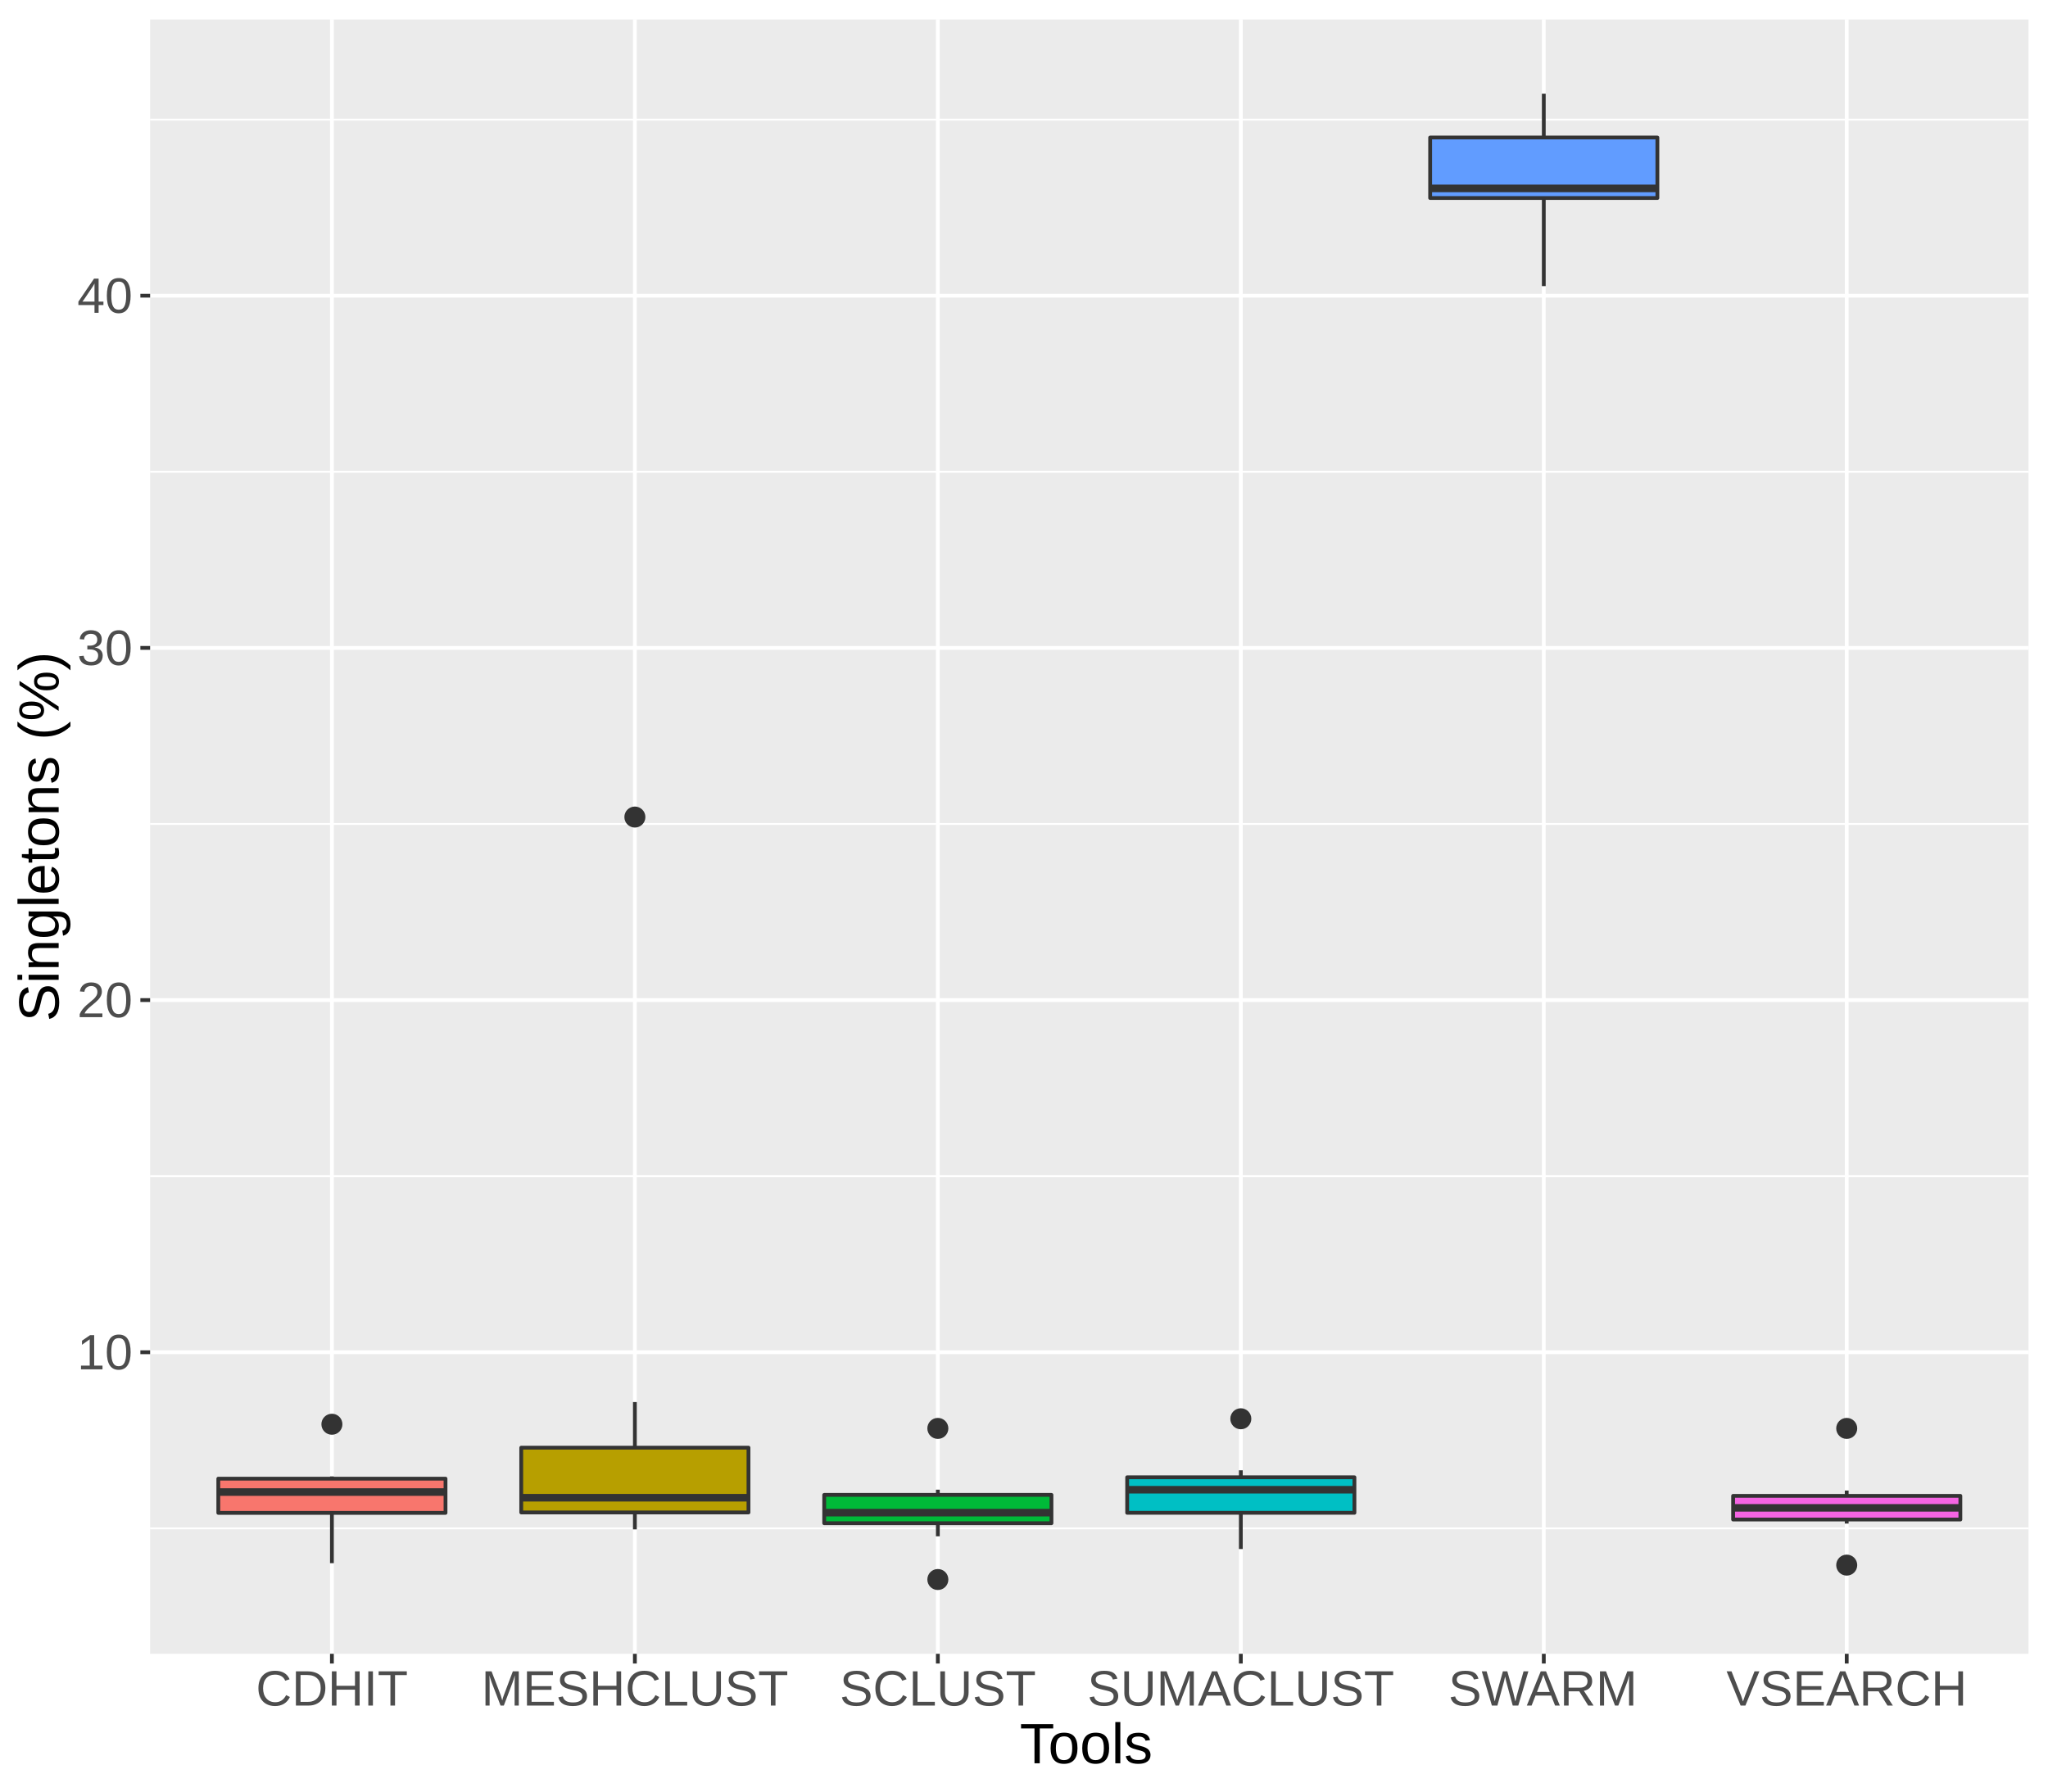
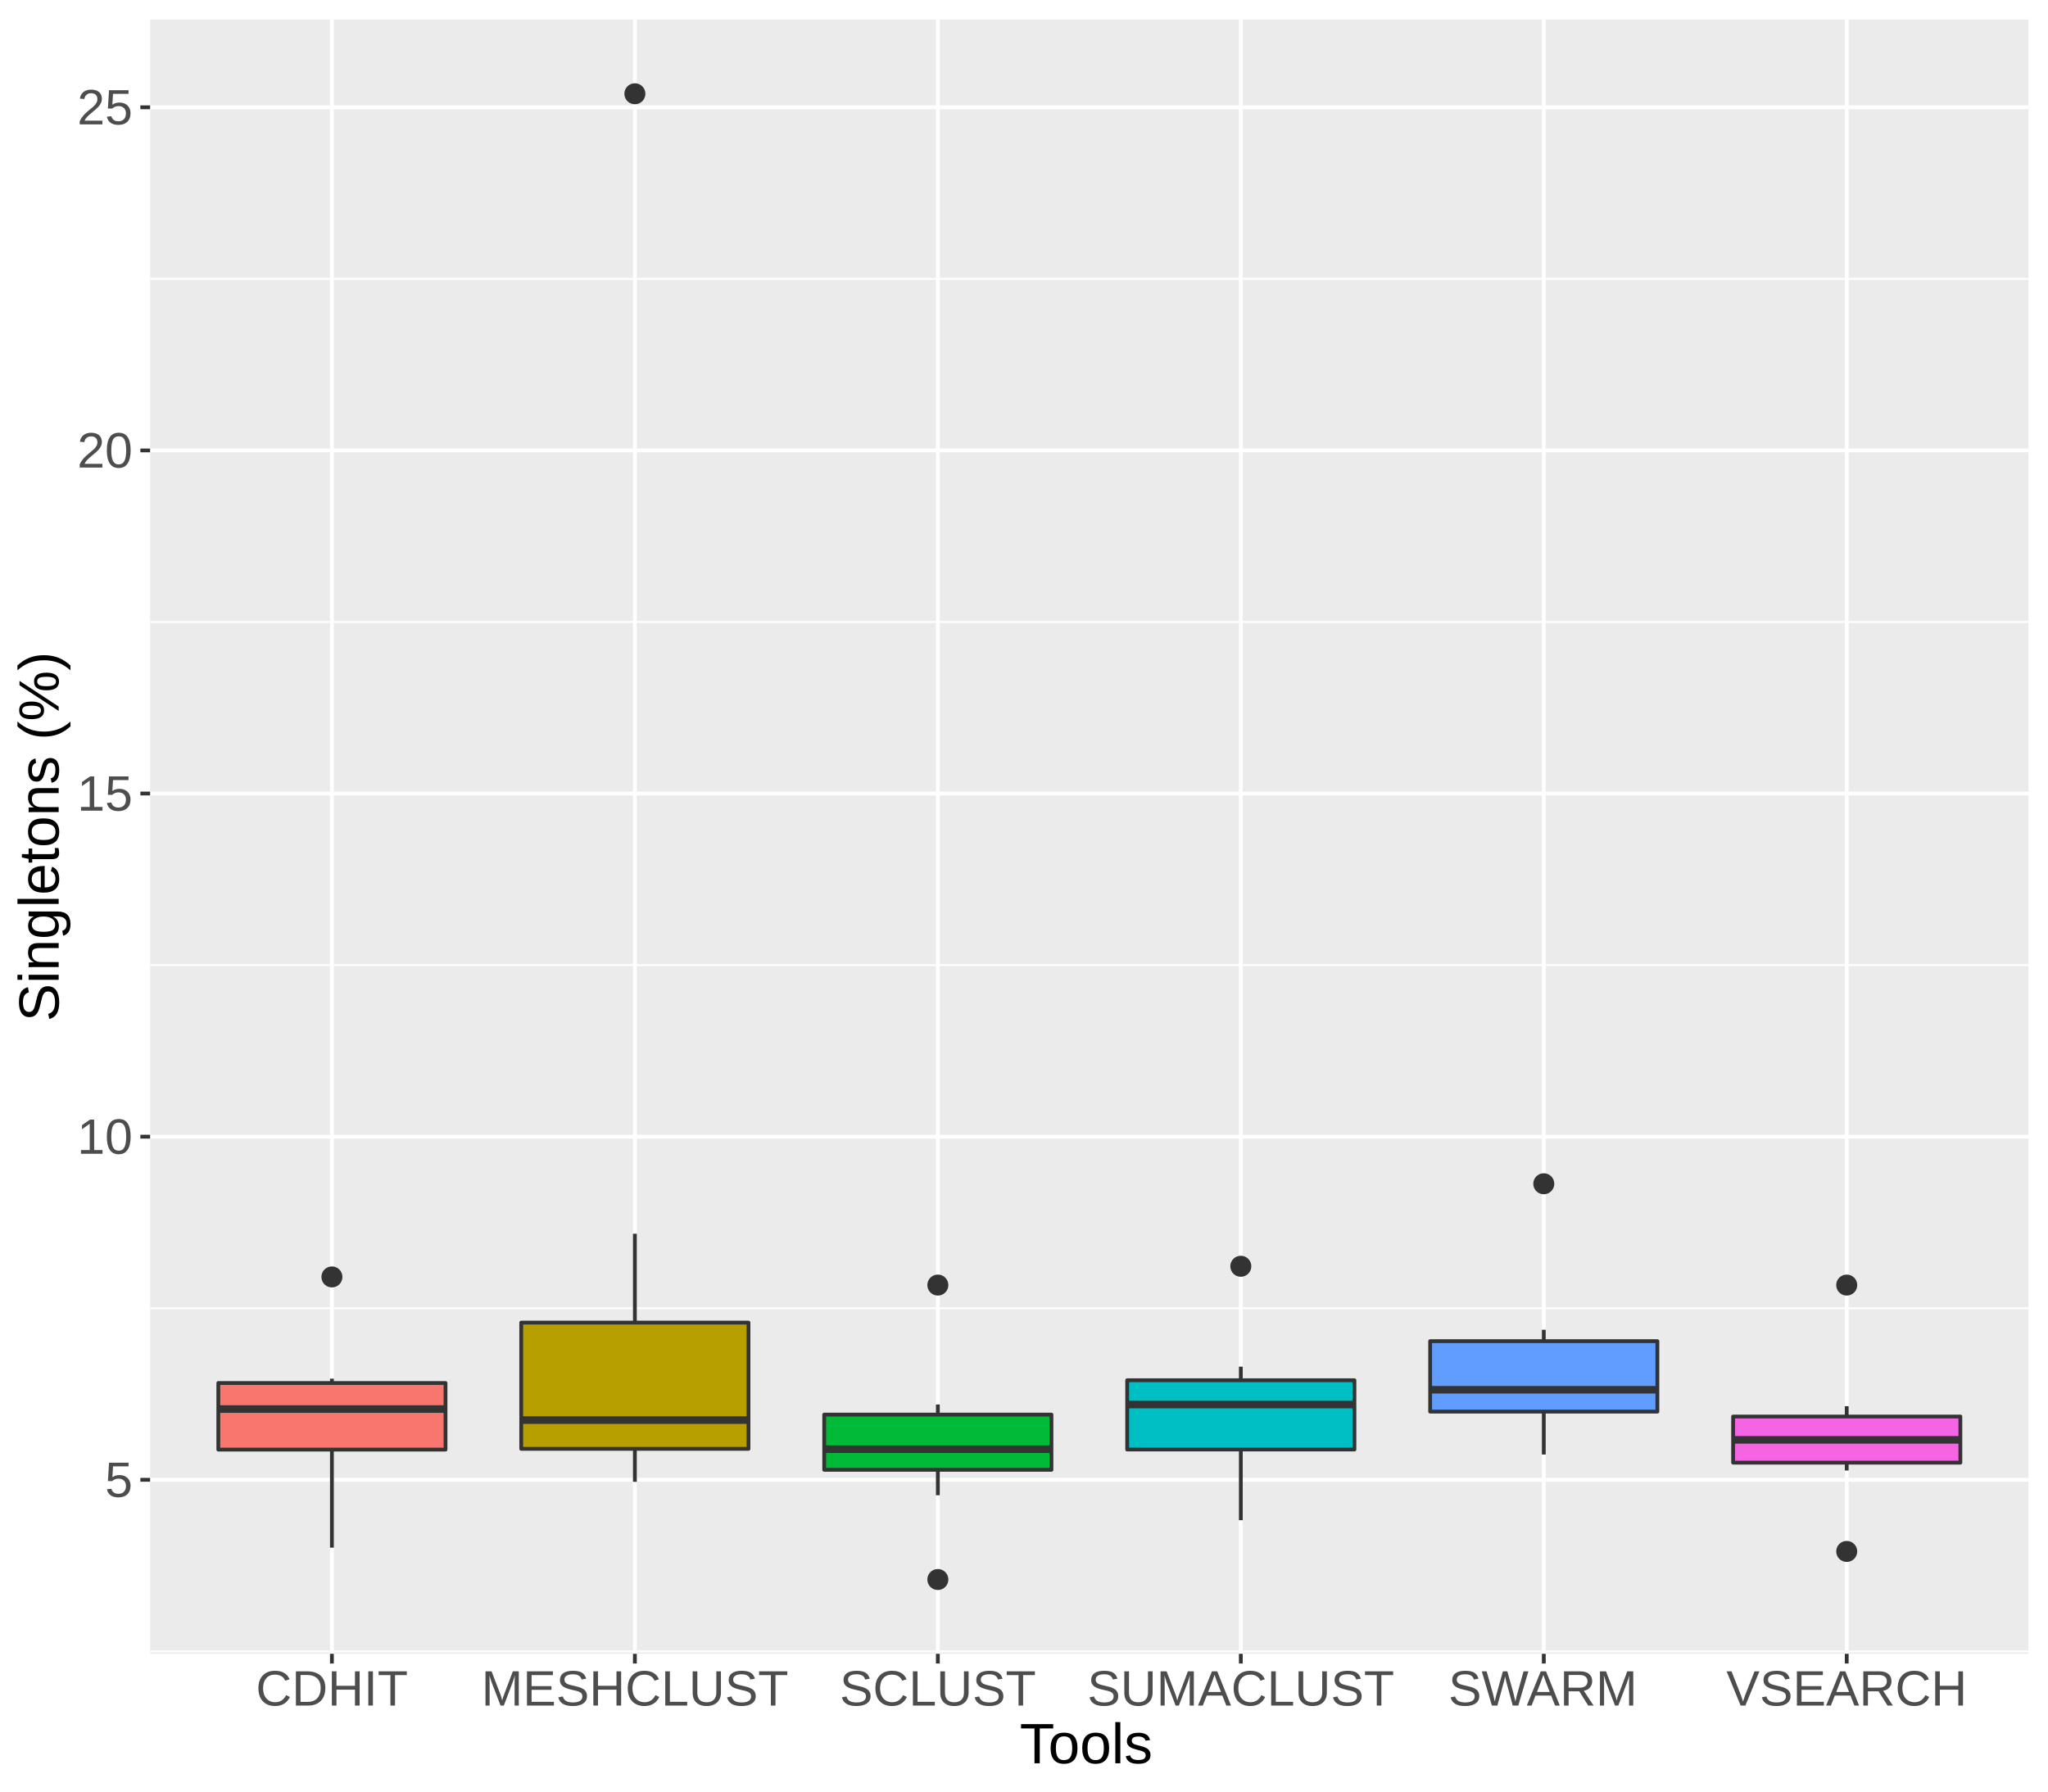
<svg xmlns="http://www.w3.org/2000/svg" viewBox="0 0 576.00 504.00">
  <defs>
    <style type="text/css">
    line, polyline, path, rect, circle {
      fill: none;
      stroke: #000000;
      stroke-linecap: round;
      stroke-linejoin: round;
      stroke-miterlimit: 10.00;
    }
  </style>
  </defs>
  <rect width="100%" height="100%" style="stroke: none; fill: #FFFFFF;" />
  <rect x="0.00" y="0.00" width="576.00" height="504.00" style="stroke-width: 1.07; stroke: #FFFFFF; fill: #FFFFFF;" />
  <defs>
    <clipPath id="cpNDIuMjIzfDU3MC41MjF8NDY1LjI0fDUuNDc5NDU=">
      <rect x="42.22" y="5.48" width="528.30" height="459.76" />
    </clipPath>
  </defs>
  <rect x="42.22" y="5.48" width="528.30" height="459.76" style="stroke-width: 1.07; stroke: none; fill: #EBEBEB;" clip-path="url(#cpNDIuMjIzfDU3MC41MjF8NDY1LjI0fDUuNDc5NDU=)" />
-   <polyline points="42.22,429.95 570.52,429.95 " style="stroke-width: 0.53; stroke: #FFFFFF; stroke-linecap: butt;" clip-path="url(#cpNDIuMjIzfDU3MC41MjF8NDY1LjI0fDUuNDc5NDU=)" />
-   <polyline points="42.22,330.87 570.52,330.87 " style="stroke-width: 0.53; stroke: #FFFFFF; stroke-linecap: butt;" clip-path="url(#cpNDIuMjIzfDU3MC41MjF8NDY1LjI0fDUuNDc5NDU=)" />
-   <polyline points="42.22,231.80 570.52,231.80 " style="stroke-width: 0.53; stroke: #FFFFFF; stroke-linecap: butt;" clip-path="url(#cpNDIuMjIzfDU3MC41MjF8NDY1LjI0fDUuNDc5NDU=)" />
-   <polyline points="42.22,132.72 570.52,132.72 " style="stroke-width: 0.53; stroke: #FFFFFF; stroke-linecap: butt;" clip-path="url(#cpNDIuMjIzfDU3MC41MjF8NDY1LjI0fDUuNDc5NDU=)" />
-   <polyline points="42.22,33.65 570.52,33.65 " style="stroke-width: 0.53; stroke: #FFFFFF; stroke-linecap: butt;" clip-path="url(#cpNDIuMjIzfDU3MC41MjF8NDY1LjI0fDUuNDc5NDU=)" />
-   <polyline points="42.22,380.41 570.52,380.41 " style="stroke-width: 1.07; stroke: #FFFFFF; stroke-linecap: butt;" clip-path="url(#cpNDIuMjIzfDU3MC41MjF8NDY1LjI0fDUuNDc5NDU=)" />
-   <polyline points="42.22,281.33 570.52,281.33 " style="stroke-width: 1.07; stroke: #FFFFFF; stroke-linecap: butt;" clip-path="url(#cpNDIuMjIzfDU3MC41MjF8NDY1LjI0fDUuNDc5NDU=)" />
-   <polyline points="42.22,182.26 570.52,182.26 " style="stroke-width: 1.07; stroke: #FFFFFF; stroke-linecap: butt;" clip-path="url(#cpNDIuMjIzfDU3MC41MjF8NDY1LjI0fDUuNDc5NDU=)" />
-   <polyline points="42.22,83.18 570.52,83.18 " style="stroke-width: 1.07; stroke: #FFFFFF; stroke-linecap: butt;" clip-path="url(#cpNDIuMjIzfDU3MC41MjF8NDY1LjI0fDUuNDc5NDU=)" />
+   <polyline points="42.22,464.56 570.52,464.56 " style="stroke-width: 0.53; stroke: #FFFFFF; stroke-linecap: butt;" clip-path="url(#cpNDIuMjIzfDU3MC41MjF8NDY1LjI0fDUuNDc5NDU=)" />
+   <polyline points="42.22,368.03 570.52,368.03 " style="stroke-width: 0.53; stroke: #FFFFFF; stroke-linecap: butt;" clip-path="url(#cpNDIuMjIzfDU3MC41MjF8NDY1LjI0fDUuNDc5NDU=)" />
+   <polyline points="42.22,271.50 570.52,271.50 " style="stroke-width: 0.53; stroke: #FFFFFF; stroke-linecap: butt;" clip-path="url(#cpNDIuMjIzfDU3MC41MjF8NDY1LjI0fDUuNDc5NDU=)" />
+   <polyline points="42.22,174.97 570.52,174.97 " style="stroke-width: 0.53; stroke: #FFFFFF; stroke-linecap: butt;" clip-path="url(#cpNDIuMjIzfDU3MC41MjF8NDY1LjI0fDUuNDc5NDU=)" />
+   <polyline points="42.22,78.44 570.52,78.44 " style="stroke-width: 0.53; stroke: #FFFFFF; stroke-linecap: butt;" clip-path="url(#cpNDIuMjIzfDU3MC41MjF8NDY1LjI0fDUuNDc5NDU=)" />
+   <polyline points="42.22,416.29 570.52,416.29 " style="stroke-width: 1.07; stroke: #FFFFFF; stroke-linecap: butt;" clip-path="url(#cpNDIuMjIzfDU3MC41MjF8NDY1LjI0fDUuNDc5NDU=)" />
+   <polyline points="42.22,319.76 570.52,319.76 " style="stroke-width: 1.07; stroke: #FFFFFF; stroke-linecap: butt;" clip-path="url(#cpNDIuMjIzfDU3MC41MjF8NDY1LjI0fDUuNDc5NDU=)" />
+   <polyline points="42.22,223.23 570.52,223.23 " style="stroke-width: 1.07; stroke: #FFFFFF; stroke-linecap: butt;" clip-path="url(#cpNDIuMjIzfDU3MC41MjF8NDY1LjI0fDUuNDc5NDU=)" />
+   <polyline points="42.22,126.71 570.52,126.71 " style="stroke-width: 1.07; stroke: #FFFFFF; stroke-linecap: butt;" clip-path="url(#cpNDIuMjIzfDU3MC41MjF8NDY1LjI0fDUuNDc5NDU=)" />
+   <polyline points="42.22,30.18 570.52,30.18 " style="stroke-width: 1.07; stroke: #FFFFFF; stroke-linecap: butt;" clip-path="url(#cpNDIuMjIzfDU3MC41MjF8NDY1LjI0fDUuNDc5NDU=)" />
  <polyline points="93.35,465.24 93.35,5.48 " style="stroke-width: 1.07; stroke: #FFFFFF; stroke-linecap: butt;" clip-path="url(#cpNDIuMjIzfDU3MC41MjF8NDY1LjI0fDUuNDc5NDU=)" />
  <polyline points="178.56,465.24 178.56,5.48 " style="stroke-width: 1.07; stroke: #FFFFFF; stroke-linecap: butt;" clip-path="url(#cpNDIuMjIzfDU3MC41MjF8NDY1LjI0fDUuNDc5NDU=)" />
  <polyline points="263.77,465.24 263.77,5.48 " style="stroke-width: 1.07; stroke: #FFFFFF; stroke-linecap: butt;" clip-path="url(#cpNDIuMjIzfDU3MC41MjF8NDY1LjI0fDUuNDc5NDU=)" />
  <polyline points="348.98,465.24 348.98,5.48 " style="stroke-width: 1.07; stroke: #FFFFFF; stroke-linecap: butt;" clip-path="url(#cpNDIuMjIzfDU3MC41MjF8NDY1LjI0fDUuNDc5NDU=)" />
  <polyline points="434.19,465.24 434.19,5.48 " style="stroke-width: 1.07; stroke: #FFFFFF; stroke-linecap: butt;" clip-path="url(#cpNDIuMjIzfDU3MC41MjF8NDY1LjI0fDUuNDc5NDU=)" />
  <polyline points="519.39,465.24 519.39,5.48 " style="stroke-width: 1.07; stroke: #FFFFFF; stroke-linecap: butt;" clip-path="url(#cpNDIuMjIzfDU3MC41MjF8NDY1LjI0fDUuNDc5NDU=)" />
-   <circle cx="93.35" cy="400.66" r="1.95pt" style="stroke-width: 0.71; stroke: #333333; fill: #333333;" clip-path="url(#cpNDIuMjIzfDU3MC41MjF8NDY1LjI0fDUuNDc5NDU=)" />
-   <line x1="93.35" y1="415.97" x2="93.35" y2="415.34" style="stroke-width: 1.07; stroke: #333333; stroke-linecap: butt;" clip-path="url(#cpNDIuMjIzfDU3MC41MjF8NDY1LjI0fDUuNDc5NDU=)" />
-   <line x1="93.35" y1="425.59" x2="93.35" y2="439.74" style="stroke-width: 1.07; stroke: #333333; stroke-linecap: butt;" clip-path="url(#cpNDIuMjIzfDU3MC41MjF8NDY1LjI0fDUuNDc5NDU=)" />
-   <polyline points="61.40,415.97 61.40,425.59 125.30,425.59 125.30,415.97 61.40,415.97 " style="stroke-width: 1.07; stroke: #333333; fill: #F8766D;" clip-path="url(#cpNDIuMjIzfDU3MC41MjF8NDY1LjI0fDUuNDc5NDU=)" />
-   <line x1="61.40" y1="419.73" x2="125.30" y2="419.73" style="stroke-width: 2.13; stroke: #333333; stroke-linecap: butt;" clip-path="url(#cpNDIuMjIzfDU3MC41MjF8NDY1LjI0fDUuNDc5NDU=)" />
-   <circle cx="178.56" cy="229.85" r="1.95pt" style="stroke-width: 0.71; stroke: #333333; fill: #333333;" clip-path="url(#cpNDIuMjIzfDU3MC41MjF8NDY1LjI0fDUuNDc5NDU=)" />
-   <line x1="178.56" y1="407.25" x2="178.56" y2="394.42" style="stroke-width: 1.07; stroke: #333333; stroke-linecap: butt;" clip-path="url(#cpNDIuMjIzfDU3MC41MjF8NDY1LjI0fDUuNDc5NDU=)" />
-   <line x1="178.56" y1="425.47" x2="178.56" y2="430.23" style="stroke-width: 1.07; stroke: #333333; stroke-linecap: butt;" clip-path="url(#cpNDIuMjIzfDU3MC41MjF8NDY1LjI0fDUuNDc5NDU=)" />
-   <polyline points="146.60,407.25 146.60,425.47 210.51,425.47 210.51,407.25 146.60,407.25 " style="stroke-width: 1.07; stroke: #333333; fill: #B79F00;" clip-path="url(#cpNDIuMjIzfDU3MC41MjF8NDY1LjI0fDUuNDc5NDU=)" />
-   <line x1="146.60" y1="421.33" x2="210.51" y2="421.33" style="stroke-width: 2.13; stroke: #333333; stroke-linecap: butt;" clip-path="url(#cpNDIuMjIzfDU3MC41MjF8NDY1LjI0fDUuNDc5NDU=)" />
-   <circle cx="263.77" cy="401.83" r="1.95pt" style="stroke-width: 0.71; stroke: #333333; fill: #333333;" clip-path="url(#cpNDIuMjIzfDU3MC41MjF8NDY1LjI0fDUuNDc5NDU=)" />
+   <circle cx="93.35" cy="359.22" r="1.95pt" style="stroke-width: 0.71; stroke: #333333; fill: #333333;" clip-path="url(#cpNDIuMjIzfDU3MC41MjF8NDY1LjI0fDUuNDc5NDU=)" />
+   <line x1="93.35" y1="389.06" x2="93.35" y2="387.84" style="stroke-width: 1.07; stroke: #333333; stroke-linecap: butt;" clip-path="url(#cpNDIuMjIzfDU3MC41MjF8NDY1LjI0fDUuNDc5NDU=)" />
+   <line x1="93.35" y1="407.79" x2="93.35" y2="435.38" style="stroke-width: 1.07; stroke: #333333; stroke-linecap: butt;" clip-path="url(#cpNDIuMjIzfDU3MC41MjF8NDY1LjI0fDUuNDc5NDU=)" />
+   <polyline points="61.40,389.06 61.40,407.79 125.30,407.79 125.30,389.06 61.40,389.06 " style="stroke-width: 1.07; stroke: #333333; fill: #F8766D;" clip-path="url(#cpNDIuMjIzfDU3MC41MjF8NDY1LjI0fDUuNDc5NDU=)" />
+   <line x1="61.40" y1="396.39" x2="125.30" y2="396.39" style="stroke-width: 2.13; stroke: #333333; stroke-linecap: butt;" clip-path="url(#cpNDIuMjIzfDU3MC41MjF8NDY1LjI0fDUuNDc5NDU=)" />
+   <circle cx="178.56" cy="26.38" r="1.95pt" style="stroke-width: 0.71; stroke: #333333; fill: #333333;" clip-path="url(#cpNDIuMjIzfDU3MC41MjF8NDY1LjI0fDUuNDc5NDU=)" />
+   <line x1="178.56" y1="372.07" x2="178.56" y2="347.06" style="stroke-width: 1.07; stroke: #333333; stroke-linecap: butt;" clip-path="url(#cpNDIuMjIzfDU3MC41MjF8NDY1LjI0fDUuNDc5NDU=)" />
+   <line x1="178.56" y1="407.58" x2="178.56" y2="416.85" style="stroke-width: 1.07; stroke: #333333; stroke-linecap: butt;" clip-path="url(#cpNDIuMjIzfDU3MC41MjF8NDY1LjI0fDUuNDc5NDU=)" />
+   <polyline points="146.60,372.07 146.60,407.58 210.51,407.58 210.51,372.07 146.60,372.07 " style="stroke-width: 1.07; stroke: #333333; fill: #B79F00;" clip-path="url(#cpNDIuMjIzfDU3MC41MjF8NDY1LjI0fDUuNDc5NDU=)" />
+   <line x1="146.60" y1="399.49" x2="210.51" y2="399.49" style="stroke-width: 2.13; stroke: #333333; stroke-linecap: butt;" clip-path="url(#cpNDIuMjIzfDU3MC41MjF8NDY1LjI0fDUuNDc5NDU=)" />
+   <circle cx="263.77" cy="361.51" r="1.95pt" style="stroke-width: 0.71; stroke: #333333; fill: #333333;" clip-path="url(#cpNDIuMjIzfDU3MC41MjF8NDY1LjI0fDUuNDc5NDU=)" />
  <circle cx="263.77" cy="444.34" r="1.95pt" style="stroke-width: 0.71; stroke: #333333; fill: #333333;" clip-path="url(#cpNDIuMjIzfDU3MC41MjF8NDY1LjI0fDUuNDc5NDU=)" />
-   <line x1="263.77" y1="420.53" x2="263.77" y2="419.07" style="stroke-width: 1.07; stroke: #333333; stroke-linecap: butt;" clip-path="url(#cpNDIuMjIzfDU3MC41MjF8NDY1LjI0fDUuNDc5NDU=)" />
-   <line x1="263.77" y1="428.50" x2="263.77" y2="432.18" style="stroke-width: 1.07; stroke: #333333; stroke-linecap: butt;" clip-path="url(#cpNDIuMjIzfDU3MC41MjF8NDY1LjI0fDUuNDc5NDU=)" />
-   <polyline points="231.81,420.53 231.81,428.50 295.72,428.50 295.72,420.53 231.81,420.53 " style="stroke-width: 1.07; stroke: #333333; fill: #00BA38;" clip-path="url(#cpNDIuMjIzfDU3MC41MjF8NDY1LjI0fDUuNDc5NDU=)" />
-   <line x1="231.81" y1="425.53" x2="295.72" y2="425.53" style="stroke-width: 2.13; stroke: #333333; stroke-linecap: butt;" clip-path="url(#cpNDIuMjIzfDU3MC41MjF8NDY1LjI0fDUuNDc5NDU=)" />
-   <circle cx="348.98" cy="399.12" r="1.95pt" style="stroke-width: 0.71; stroke: #333333; fill: #333333;" clip-path="url(#cpNDIuMjIzfDU3MC41MjF8NDY1LjI0fDUuNDc5NDU=)" />
-   <line x1="348.98" y1="415.58" x2="348.98" y2="413.61" style="stroke-width: 1.07; stroke: #333333; stroke-linecap: butt;" clip-path="url(#cpNDIuMjIzfDU3MC41MjF8NDY1LjI0fDUuNDc5NDU=)" />
-   <line x1="348.98" y1="425.57" x2="348.98" y2="435.77" style="stroke-width: 1.07; stroke: #333333; stroke-linecap: butt;" clip-path="url(#cpNDIuMjIzfDU3MC41MjF8NDY1LjI0fDUuNDc5NDU=)" />
-   <polyline points="317.02,415.58 317.02,425.57 380.93,425.57 380.93,415.58 317.02,415.58 " style="stroke-width: 1.07; stroke: #333333; fill: #00BFC4;" clip-path="url(#cpNDIuMjIzfDU3MC41MjF8NDY1LjI0fDUuNDc5NDU=)" />
-   <line x1="317.02" y1="419.08" x2="380.93" y2="419.08" style="stroke-width: 2.13; stroke: #333333; stroke-linecap: butt;" clip-path="url(#cpNDIuMjIzfDU3MC41MjF8NDY1LjI0fDUuNDc5NDU=)" />
-   <line x1="434.19" y1="38.68" x2="434.19" y2="26.38" style="stroke-width: 1.07; stroke: #333333; stroke-linecap: butt;" clip-path="url(#cpNDIuMjIzfDU3MC41MjF8NDY1LjI0fDUuNDc5NDU=)" />
-   <line x1="434.19" y1="55.70" x2="434.19" y2="80.49" style="stroke-width: 1.07; stroke: #333333; stroke-linecap: butt;" clip-path="url(#cpNDIuMjIzfDU3MC41MjF8NDY1LjI0fDUuNDc5NDU=)" />
-   <polyline points="402.23,38.68 402.23,55.70 466.14,55.70 466.14,38.68 402.23,38.68 " style="stroke-width: 1.07; stroke: #333333; fill: #619CFF;" clip-path="url(#cpNDIuMjIzfDU3MC41MjF8NDY1LjI0fDUuNDc5NDU=)" />
-   <line x1="402.23" y1="53.00" x2="466.14" y2="53.00" style="stroke-width: 2.13; stroke: #333333; stroke-linecap: butt;" clip-path="url(#cpNDIuMjIzfDU3MC41MjF8NDY1LjI0fDUuNDc5NDU=)" />
-   <circle cx="519.39" cy="401.83" r="1.95pt" style="stroke-width: 0.71; stroke: #333333; fill: #333333;" clip-path="url(#cpNDIuMjIzfDU3MC41MjF8NDY1LjI0fDUuNDc5NDU=)" />
-   <circle cx="519.39" cy="440.29" r="1.95pt" style="stroke-width: 0.71; stroke: #333333; fill: #333333;" clip-path="url(#cpNDIuMjIzfDU3MC41MjF8NDY1LjI0fDUuNDc5NDU=)" />
-   <line x1="519.39" y1="420.81" x2="519.39" y2="419.32" style="stroke-width: 1.07; stroke: #333333; stroke-linecap: butt;" clip-path="url(#cpNDIuMjIzfDU3MC41MjF8NDY1LjI0fDUuNDc5NDU=)" />
-   <line x1="519.39" y1="427.46" x2="519.39" y2="428.61" style="stroke-width: 1.07; stroke: #333333; stroke-linecap: butt;" clip-path="url(#cpNDIuMjIzfDU3MC41MjF8NDY1LjI0fDUuNDc5NDU=)" />
-   <polyline points="487.44,420.81 487.44,427.46 551.35,427.46 551.35,420.81 487.44,420.81 " style="stroke-width: 1.07; stroke: #333333; fill: #F564E3;" clip-path="url(#cpNDIuMjIzfDU3MC41MjF8NDY1LjI0fDUuNDc5NDU=)" />
-   <line x1="487.44" y1="424.18" x2="551.35" y2="424.18" style="stroke-width: 2.13; stroke: #333333; stroke-linecap: butt;" clip-path="url(#cpNDIuMjIzfDU3MC41MjF8NDY1LjI0fDUuNDc5NDU=)" />
+   <line x1="263.77" y1="397.95" x2="263.77" y2="395.10" style="stroke-width: 1.07; stroke: #333333; stroke-linecap: butt;" clip-path="url(#cpNDIuMjIzfDU3MC41MjF8NDY1LjI0fDUuNDc5NDU=)" />
+   <line x1="263.77" y1="413.48" x2="263.77" y2="420.64" style="stroke-width: 1.07; stroke: #333333; stroke-linecap: butt;" clip-path="url(#cpNDIuMjIzfDU3MC41MjF8NDY1LjI0fDUuNDc5NDU=)" />
+   <polyline points="231.81,397.95 231.81,413.48 295.72,413.48 295.72,397.95 231.81,397.95 " style="stroke-width: 1.07; stroke: #333333; fill: #00BA38;" clip-path="url(#cpNDIuMjIzfDU3MC41MjF8NDY1LjI0fDUuNDc5NDU=)" />
+   <line x1="231.81" y1="407.68" x2="295.72" y2="407.68" style="stroke-width: 2.13; stroke: #333333; stroke-linecap: butt;" clip-path="url(#cpNDIuMjIzfDU3MC41MjF8NDY1LjI0fDUuNDc5NDU=)" />
+   <circle cx="348.98" cy="356.22" r="1.95pt" style="stroke-width: 0.71; stroke: #333333; fill: #333333;" clip-path="url(#cpNDIuMjIzfDU3MC41MjF8NDY1LjI0fDUuNDc5NDU=)" />
+   <line x1="348.98" y1="388.29" x2="348.98" y2="384.46" style="stroke-width: 1.07; stroke: #333333; stroke-linecap: butt;" clip-path="url(#cpNDIuMjIzfDU3MC41MjF8NDY1LjI0fDUuNDc5NDU=)" />
+   <line x1="348.98" y1="407.77" x2="348.98" y2="427.65" style="stroke-width: 1.07; stroke: #333333; stroke-linecap: butt;" clip-path="url(#cpNDIuMjIzfDU3MC41MjF8NDY1LjI0fDUuNDc5NDU=)" />
+   <polyline points="317.02,388.29 317.02,407.77 380.93,407.77 380.93,388.29 317.02,388.29 " style="stroke-width: 1.07; stroke: #333333; fill: #00BFC4;" clip-path="url(#cpNDIuMjIzfDU3MC41MjF8NDY1LjI0fDUuNDc5NDU=)" />
+   <line x1="317.02" y1="395.12" x2="380.93" y2="395.12" style="stroke-width: 2.13; stroke: #333333; stroke-linecap: butt;" clip-path="url(#cpNDIuMjIzfDU3MC41MjF8NDY1LjI0fDUuNDc5NDU=)" />
+   <circle cx="434.19" cy="333.01" r="1.95pt" style="stroke-width: 0.71; stroke: #333333; fill: #333333;" clip-path="url(#cpNDIuMjIzfDU3MC41MjF8NDY1LjI0fDUuNDc5NDU=)" />
+   <line x1="434.19" y1="377.29" x2="434.19" y2="374.08" style="stroke-width: 1.07; stroke: #333333; stroke-linecap: butt;" clip-path="url(#cpNDIuMjIzfDU3MC41MjF8NDY1LjI0fDUuNDc5NDU=)" />
+   <line x1="434.19" y1="397.10" x2="434.19" y2="409.18" style="stroke-width: 1.07; stroke: #333333; stroke-linecap: butt;" clip-path="url(#cpNDIuMjIzfDU3MC41MjF8NDY1LjI0fDUuNDc5NDU=)" />
+   <polyline points="402.23,377.29 402.23,397.10 466.14,397.10 466.14,377.29 402.23,377.29 " style="stroke-width: 1.07; stroke: #333333; fill: #619CFF;" clip-path="url(#cpNDIuMjIzfDU3MC41MjF8NDY1LjI0fDUuNDc5NDU=)" />
+   <line x1="402.23" y1="390.96" x2="466.14" y2="390.96" style="stroke-width: 2.13; stroke: #333333; stroke-linecap: butt;" clip-path="url(#cpNDIuMjIzfDU3MC41MjF8NDY1LjI0fDUuNDc5NDU=)" />
+   <circle cx="519.39" cy="361.51" r="1.95pt" style="stroke-width: 0.71; stroke: #333333; fill: #333333;" clip-path="url(#cpNDIuMjIzfDU3MC41MjF8NDY1LjI0fDUuNDc5NDU=)" />
+   <circle cx="519.39" cy="436.44" r="1.95pt" style="stroke-width: 0.71; stroke: #333333; fill: #333333;" clip-path="url(#cpNDIuMjIzfDU3MC41MjF8NDY1LjI0fDUuNDc5NDU=)" />
+   <line x1="519.39" y1="398.49" x2="519.39" y2="395.58" style="stroke-width: 1.07; stroke: #333333; stroke-linecap: butt;" clip-path="url(#cpNDIuMjIzfDU3MC41MjF8NDY1LjI0fDUuNDc5NDU=)" />
+   <line x1="519.39" y1="411.46" x2="519.39" y2="413.68" style="stroke-width: 1.07; stroke: #333333; stroke-linecap: butt;" clip-path="url(#cpNDIuMjIzfDU3MC41MjF8NDY1LjI0fDUuNDc5NDU=)" />
+   <polyline points="487.44,398.49 487.44,411.46 551.35,411.46 551.35,398.49 487.44,398.49 " style="stroke-width: 1.07; stroke: #333333; fill: #F564E3;" clip-path="url(#cpNDIuMjIzfDU3MC41MjF8NDY1LjI0fDUuNDc5NDU=)" />
+   <line x1="487.44" y1="405.05" x2="551.35" y2="405.05" style="stroke-width: 2.13; stroke: #333333; stroke-linecap: butt;" clip-path="url(#cpNDIuMjIzfDU3MC41MjF8NDY1LjI0fDUuNDc5NDU=)" />
  <defs>
    <clipPath id="cpMHw1NzZ8NTA0fDA=">
      <rect x="0.00" y="0.00" width="576.00" height="504.00" />
    </clipPath>
  </defs>
  <g clip-path="url(#cpMHw1NzZ8NTA0fDA=)">
-     <text x="21.72" y="385.22" style="font-size: 14.00px; fill: #4D4D4D; font-family: Liberation Sans;" textLength="15.57px" lengthAdjust="spacingAndGlyphs">10</text>
+     <text x="29.51" y="421.10" style="font-size: 14.00px; fill: #4D4D4D; font-family: Liberation Sans;" textLength="7.79px" lengthAdjust="spacingAndGlyphs">5</text>
  </g>
  <g clip-path="url(#cpMHw1NzZ8NTA0fDA=)">
-     <text x="21.72" y="286.15" style="font-size: 14.00px; fill: #4D4D4D; font-family: Liberation Sans;" textLength="15.57px" lengthAdjust="spacingAndGlyphs">20</text>
+     <text x="21.72" y="324.58" style="font-size: 14.00px; fill: #4D4D4D; font-family: Liberation Sans;" textLength="15.57px" lengthAdjust="spacingAndGlyphs">10</text>
  </g>
  <g clip-path="url(#cpMHw1NzZ8NTA0fDA=)">
-     <text x="21.72" y="187.07" style="font-size: 14.00px; fill: #4D4D4D; font-family: Liberation Sans;" textLength="15.57px" lengthAdjust="spacingAndGlyphs">30</text>
+     <text x="21.72" y="228.05" style="font-size: 14.00px; fill: #4D4D4D; font-family: Liberation Sans;" textLength="15.57px" lengthAdjust="spacingAndGlyphs">15</text>
  </g>
  <g clip-path="url(#cpMHw1NzZ8NTA0fDA=)">
-     <text x="21.72" y="88.00" style="font-size: 14.00px; fill: #4D4D4D; font-family: Liberation Sans;" textLength="15.57px" lengthAdjust="spacingAndGlyphs">40</text>
+     <text x="21.72" y="131.52" style="font-size: 14.00px; fill: #4D4D4D; font-family: Liberation Sans;" textLength="15.57px" lengthAdjust="spacingAndGlyphs">20</text>
  </g>
-   <polyline points="39.48,380.41 42.22,380.41 " style="stroke-width: 1.07; stroke: #333333; stroke-linecap: butt;" clip-path="url(#cpMHw1NzZ8NTA0fDA=)" />
-   <polyline points="39.48,281.33 42.22,281.33 " style="stroke-width: 1.07; stroke: #333333; stroke-linecap: butt;" clip-path="url(#cpMHw1NzZ8NTA0fDA=)" />
-   <polyline points="39.48,182.26 42.22,182.26 " style="stroke-width: 1.07; stroke: #333333; stroke-linecap: butt;" clip-path="url(#cpMHw1NzZ8NTA0fDA=)" />
-   <polyline points="39.48,83.18 42.22,83.18 " style="stroke-width: 1.07; stroke: #333333; stroke-linecap: butt;" clip-path="url(#cpMHw1NzZ8NTA0fDA=)" />
+   <g clip-path="url(#cpMHw1NzZ8NTA0fDA=)">
+     <text x="21.72" y="34.99" style="font-size: 14.00px; fill: #4D4D4D; font-family: Liberation Sans;" textLength="15.57px" lengthAdjust="spacingAndGlyphs">25</text>
+   </g>
+   <polyline points="39.48,416.29 42.22,416.29 " style="stroke-width: 1.07; stroke: #333333; stroke-linecap: butt;" clip-path="url(#cpMHw1NzZ8NTA0fDA=)" />
+   <polyline points="39.48,319.76 42.22,319.76 " style="stroke-width: 1.07; stroke: #333333; stroke-linecap: butt;" clip-path="url(#cpMHw1NzZ8NTA0fDA=)" />
+   <polyline points="39.48,223.23 42.22,223.23 " style="stroke-width: 1.07; stroke: #333333; stroke-linecap: butt;" clip-path="url(#cpMHw1NzZ8NTA0fDA=)" />
+   <polyline points="39.48,126.71 42.22,126.71 " style="stroke-width: 1.07; stroke: #333333; stroke-linecap: butt;" clip-path="url(#cpMHw1NzZ8NTA0fDA=)" />
+   <polyline points="39.48,30.18 42.22,30.18 " style="stroke-width: 1.07; stroke: #333333; stroke-linecap: butt;" clip-path="url(#cpMHw1NzZ8NTA0fDA=)" />
  <polyline points="93.35,467.98 93.35,465.24 " style="stroke-width: 1.07; stroke: #333333; stroke-linecap: butt;" clip-path="url(#cpMHw1NzZ8NTA0fDA=)" />
  <polyline points="178.56,467.98 178.56,465.24 " style="stroke-width: 1.07; stroke: #333333; stroke-linecap: butt;" clip-path="url(#cpMHw1NzZ8NTA0fDA=)" />
  <polyline points="263.77,467.98 263.77,465.24 " style="stroke-width: 1.07; stroke: #333333; stroke-linecap: butt;" clip-path="url(#cpMHw1NzZ8NTA0fDA=)" />
  <polyline points="348.98,467.98 348.98,465.24 " style="stroke-width: 1.07; stroke: #333333; stroke-linecap: butt;" clip-path="url(#cpMHw1NzZ8NTA0fDA=)" />
  <polyline points="434.19,467.98 434.19,465.24 " style="stroke-width: 1.07; stroke: #333333; stroke-linecap: butt;" clip-path="url(#cpMHw1NzZ8NTA0fDA=)" />
  <polyline points="519.39,467.98 519.39,465.24 " style="stroke-width: 1.07; stroke: #333333; stroke-linecap: butt;" clip-path="url(#cpMHw1NzZ8NTA0fDA=)" />
  <g clip-path="url(#cpMHw1NzZ8NTA0fDA=)">
    <text x="71.96" y="479.80" style="font-size: 14.00px; fill: #4D4D4D; font-family: Liberation Sans;" textLength="42.77px" lengthAdjust="spacingAndGlyphs">CDHIT</text>
  </g>
  <g clip-path="url(#cpMHw1NzZ8NTA0fDA=)">
    <text x="135.39" y="479.80" style="font-size: 14.00px; fill: #4D4D4D; font-family: Liberation Sans;" textLength="86.34px" lengthAdjust="spacingAndGlyphs">MESHCLUST</text>
  </g>
  <g clip-path="url(#cpMHw1NzZ8NTA0fDA=)">
    <text x="236.15" y="479.80" style="font-size: 14.00px; fill: #4D4D4D; font-family: Liberation Sans;" textLength="55.23px" lengthAdjust="spacingAndGlyphs">SCLUST</text>
  </g>
  <g clip-path="url(#cpMHw1NzZ8NTA0fDA=)">
    <text x="305.80" y="479.80" style="font-size: 14.00px; fill: #4D4D4D; font-family: Liberation Sans;" textLength="86.34px" lengthAdjust="spacingAndGlyphs">SUMACLUST</text>
  </g>
  <g clip-path="url(#cpMHw1NzZ8NTA0fDA=)">
    <text x="407.35" y="479.80" style="font-size: 14.00px; fill: #4D4D4D; font-family: Liberation Sans;" textLength="53.66px" lengthAdjust="spacingAndGlyphs">SWARM</text>
  </g>
  <g clip-path="url(#cpMHw1NzZ8NTA0fDA=)">
    <text x="485.55" y="479.80" style="font-size: 14.00px; fill: #4D4D4D; font-family: Liberation Sans;" textLength="67.68px" lengthAdjust="spacingAndGlyphs">VSEARCH</text>
  </g>
  <g clip-path="url(#cpMHw1NzZ8NTA0fDA=)">
    <text x="286.81" y="496.04" style="font-size: 16.00px; font-family: Liberation Sans;" textLength="39.12px" lengthAdjust="spacingAndGlyphs">Tools</text>
  </g>
  <g clip-path="url(#cpMHw1NzZ8NTA0fDA=)">
    <text transform="translate(16.50,287.38) rotate(-90)" style="font-size: 16.00px; font-family: Liberation Sans;" textLength="104.05px" lengthAdjust="spacingAndGlyphs">Singletons (%)</text>
  </g>
</svg>
